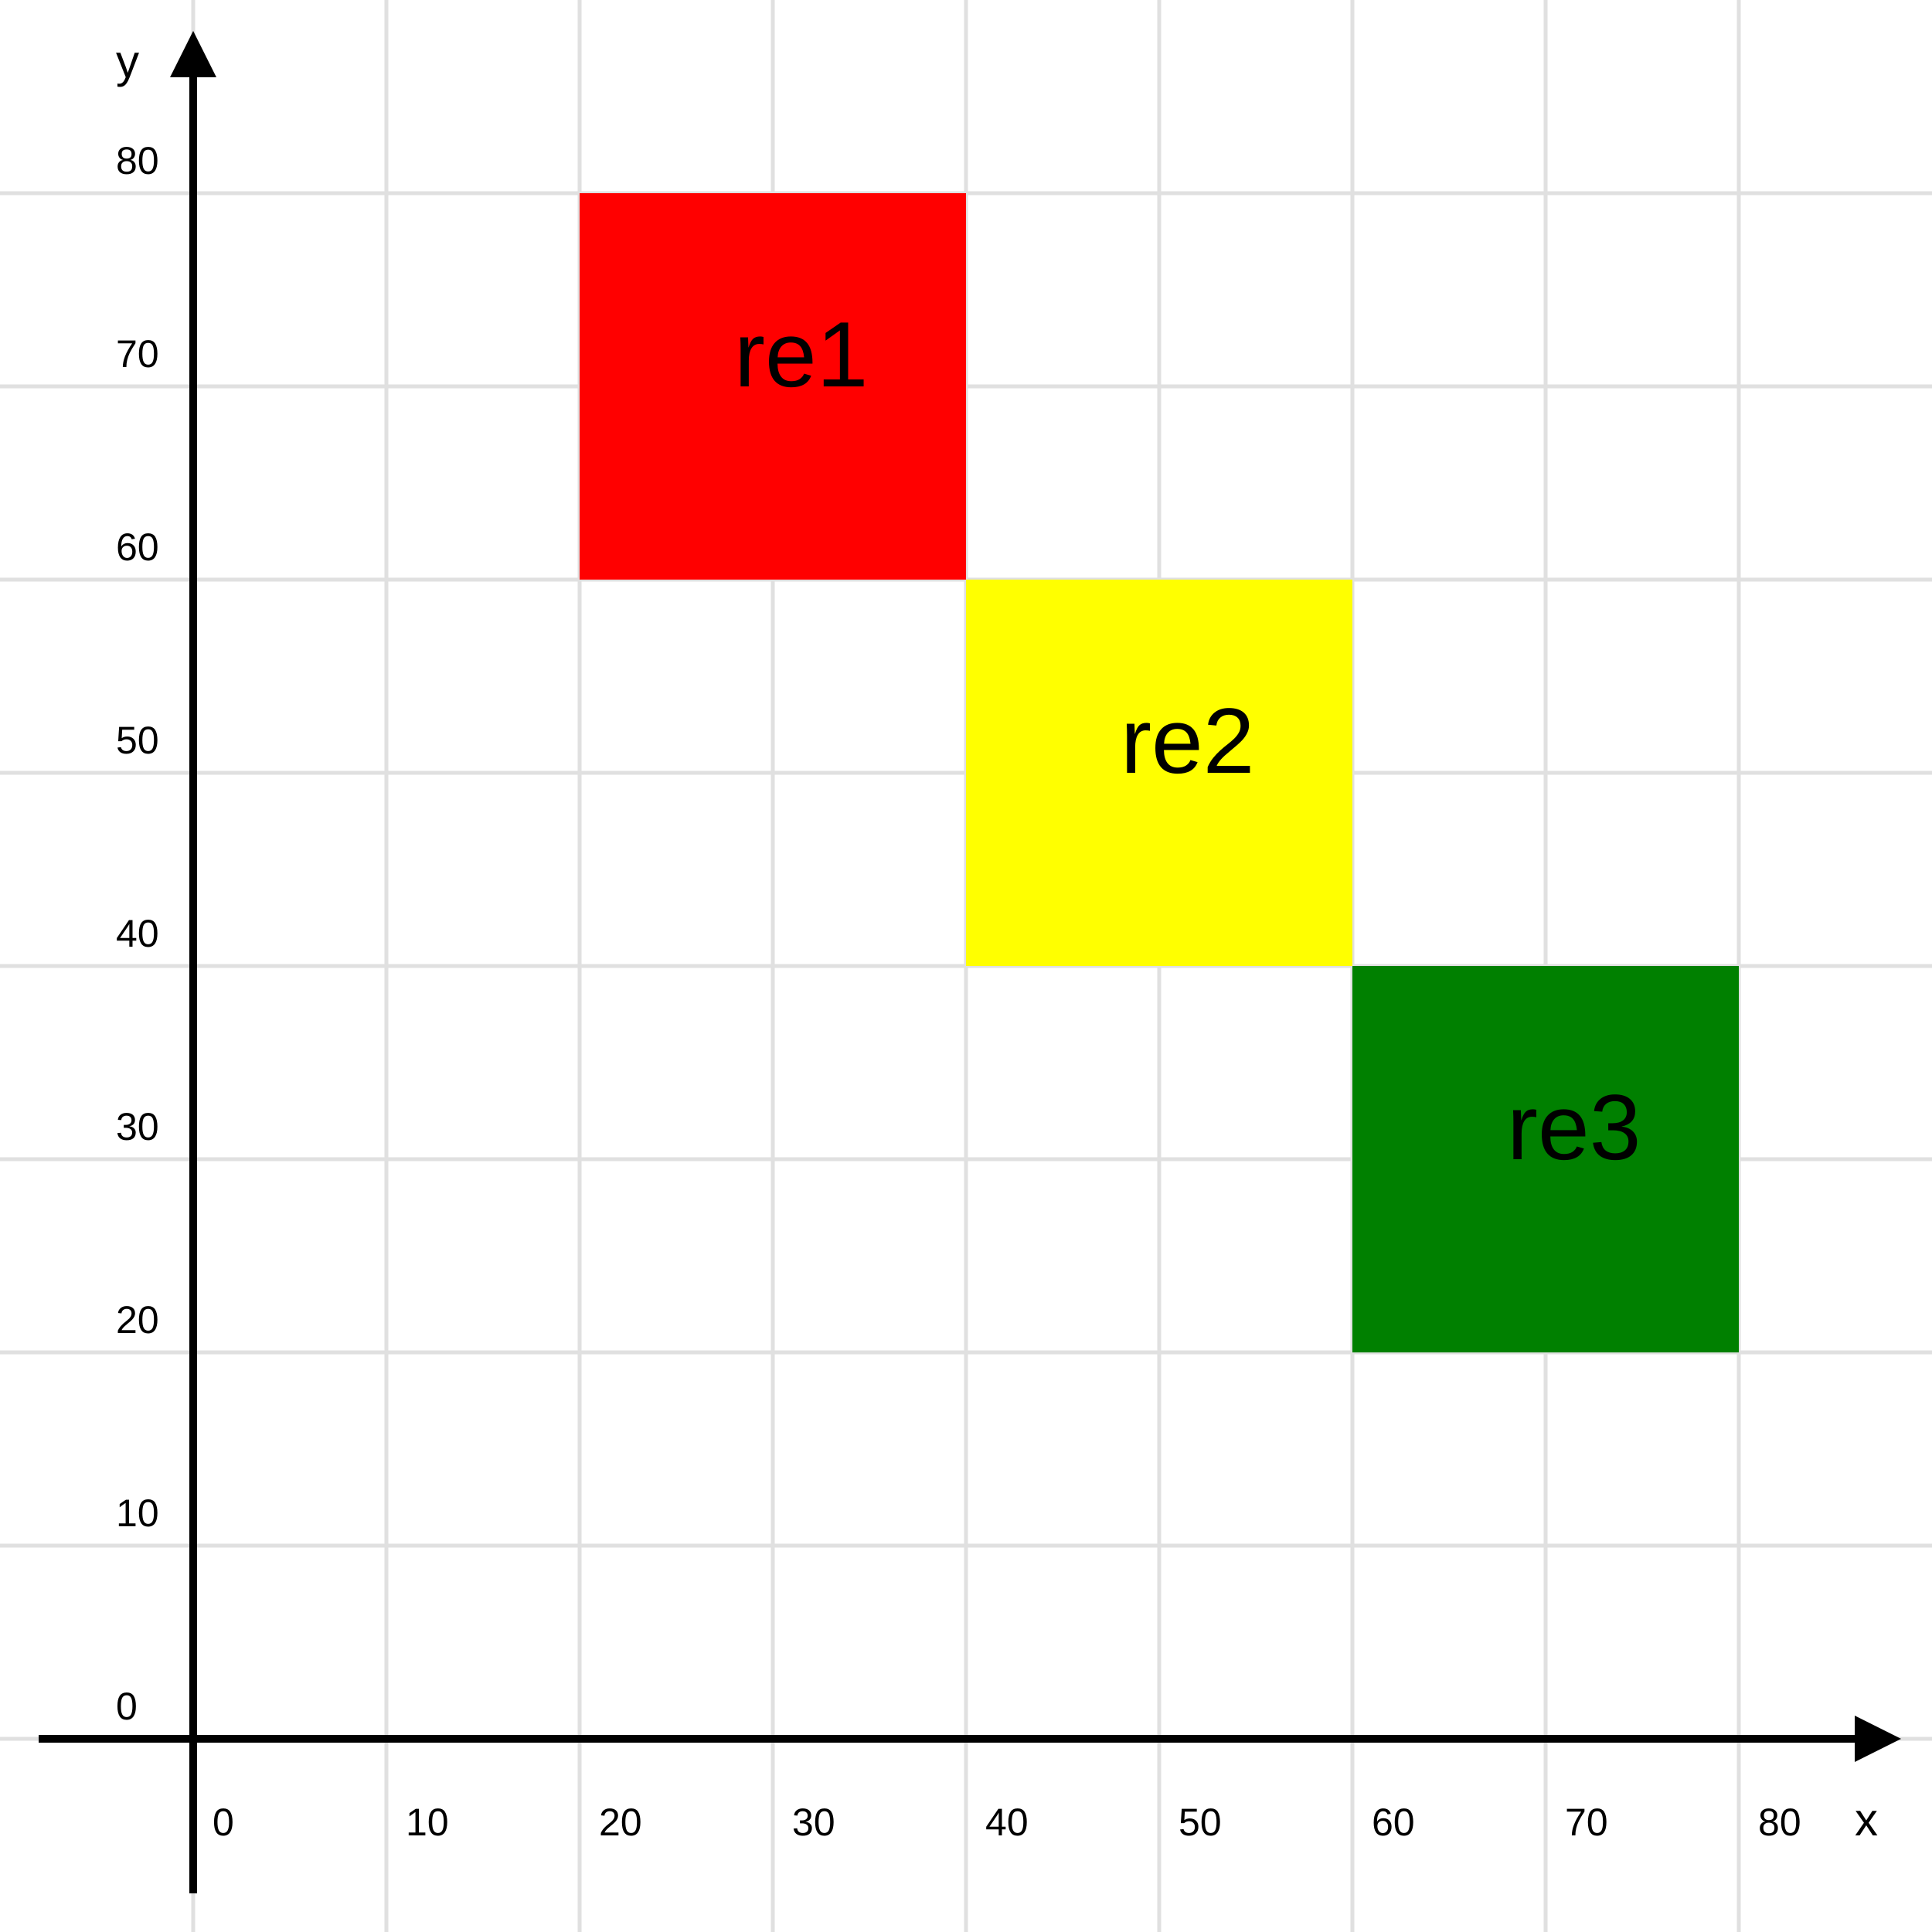
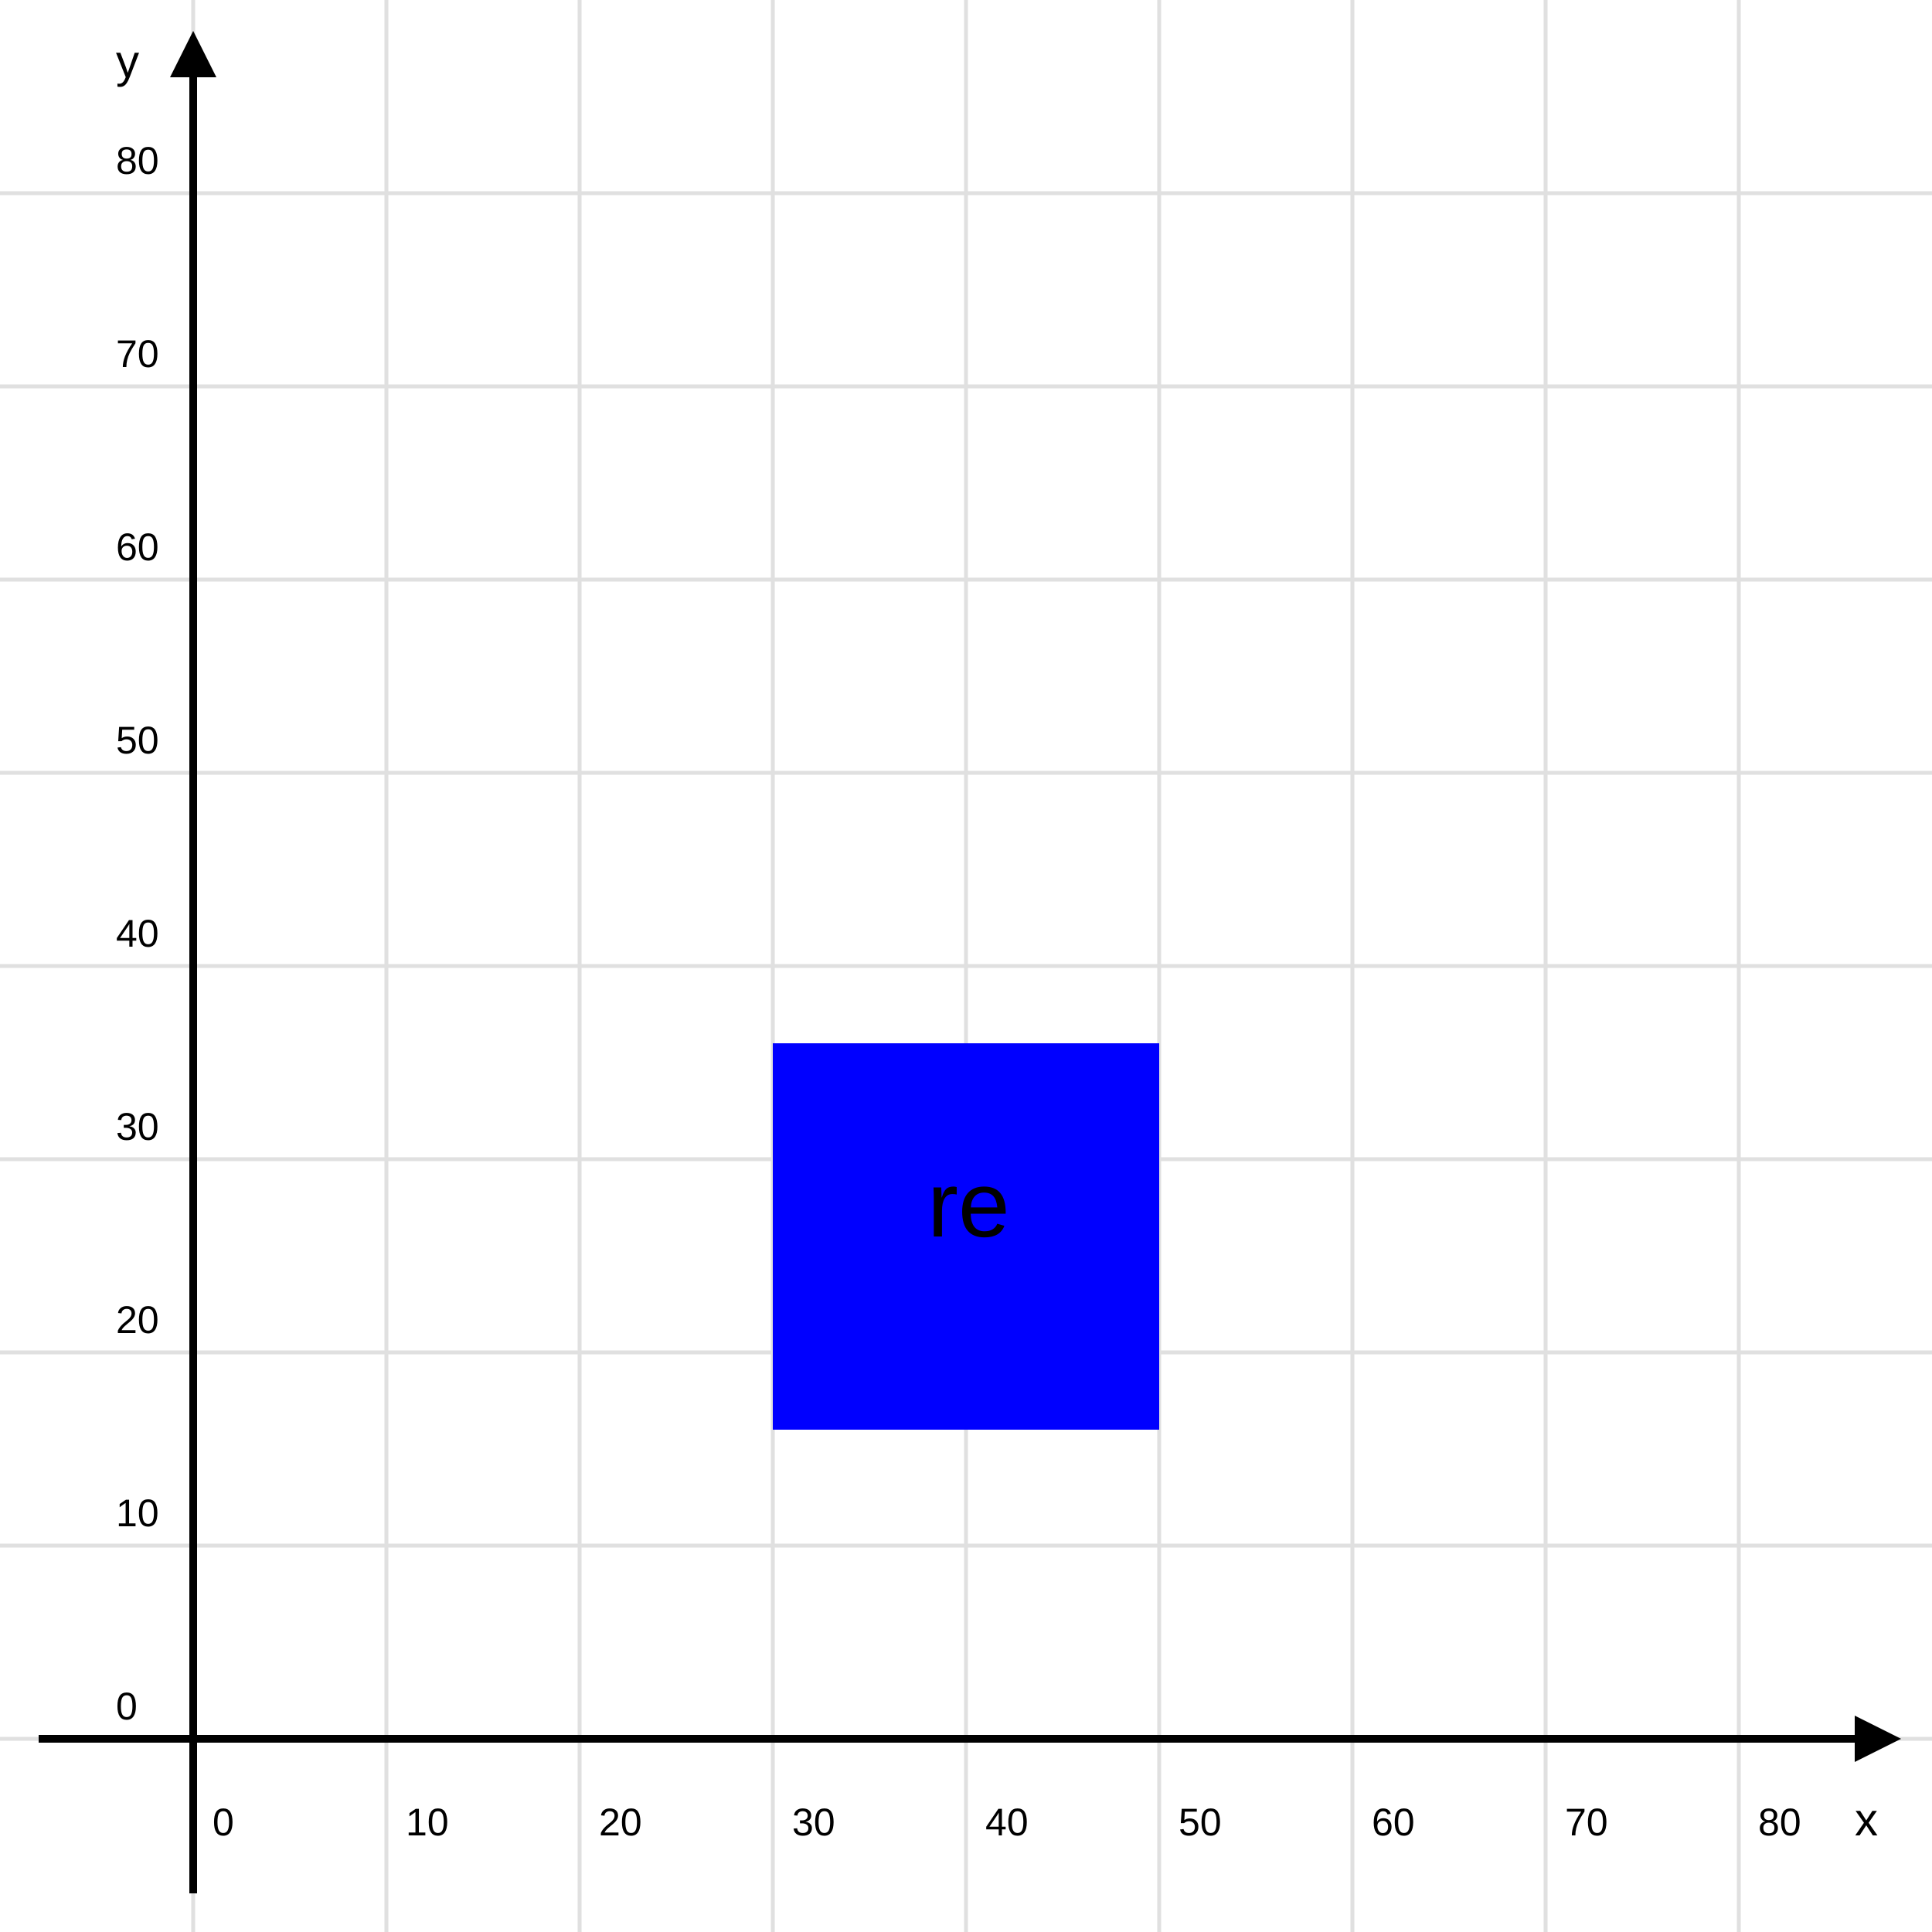
<svg xmlns="http://www.w3.org/2000/svg" width="500" height="500">
  <defs>
    <marker id="arrow" markerWidth="10" markerHeight="10" refX="0" refY="3" orient="auto">
      <polygon points="0 0, 6 3, 0 6" fill="black" />
    </marker>
  </defs>
  <g stroke="#e0e0e0" stroke-width="1">
    <line x1="50" y1="0" x2="50" y2="500" />
    <line x1="100" y1="0" x2="100" y2="500" />
    <line x1="150" y1="0" x2="150" y2="500" />
    <line x1="200" y1="0" x2="200" y2="500" />
    <line x1="250" y1="0" x2="250" y2="500" />
    <line x1="300" y1="0" x2="300" y2="500" />
    <line x1="350" y1="0" x2="350" y2="500" />
    <line x1="400" y1="0" x2="400" y2="500" />
    <line x1="450" y1="0" x2="450" y2="500" />
    <line x1="0" y1="450" x2="500" y2="450" />
    <line x1="0" y1="400" x2="500" y2="400" />
    <line x1="0" y1="350" x2="500" y2="350" />
    <line x1="0" y1="300" x2="500" y2="300" />
    <line x1="0" y1="250" x2="500" y2="250" />
    <line x1="0" y1="200" x2="500" y2="200" />
    <line x1="0" y1="150" x2="500" y2="150" />
    <line x1="0" y1="100" x2="500" y2="100" />
    <line x1="0" y1="50" x2="500" y2="50" />
  </g>
  <line x1="50" y1="490" x2="50" y2="20" stroke="black" stroke-width="2" marker-end="url(#arrow)" />
  <line x1="10" y1="450" x2="480" y2="450" stroke="black" stroke-width="2" marker-end="url(#arrow)" />
  <text x="30" y="20" font-family="Arial" font-size="12">y</text>
  <text x="480" y="475" font-family="Arial" font-size="12">x</text>
  <g font-family="Arial" font-size="10" fill="black">
    <text x="30" y="450" dy="-5">0</text>
    <text x="30" y="400" dy="-5">10</text>
    <text x="30" y="350" dy="-5">20</text>
    <text x="30" y="300" dy="-5">30</text>
    <text x="30" y="250" dy="-5">40</text>
    <text x="30" y="200" dy="-5">50</text>
    <text x="30" y="150" dy="-5">60</text>
    <text x="30" y="100" dy="-5">70</text>
    <text x="30" y="50" dy="-5">80</text>
    <text x="55" y="475">0</text>
    <text x="105" y="475">10</text>
    <text x="155" y="475">20</text>
    <text x="205" y="475">30</text>
    <text x="255" y="475">40</text>
    <text x="305" y="475">50</text>
    <text x="355" y="475">60</text>
    <text x="405" y="475">70</text>
    <text x="455" y="475">80</text>
  </g>
-   <rect x="150" y="50" width="100" height="100" fill="red" stroke="red" stroke-width="0" />
-   <text x="190" y="100" font-family="Arial" font-size="24" fill="black">re1</text>
-   <rect x="250" y="150" width="100" height="100" fill="yellow" stroke="yellow" stroke-width="0" />
-   <text x="290" y="200" font-family="Arial" font-size="24" fill="black">re2</text>
-   <rect x="350" y="250" width="100" height="100" fill="green" stroke="green" stroke-width="0" />
-   <text x="390" y="300" font-family="Arial" font-size="24" fill="black">re3</text>
+   <rect x="200" y="270" width="100" height="100" fill="blue" stroke="red" stroke-width="0" />
+   <text x="240" y="320" font-family="Arial" font-size="24" fill="black">re</text>
</svg>
